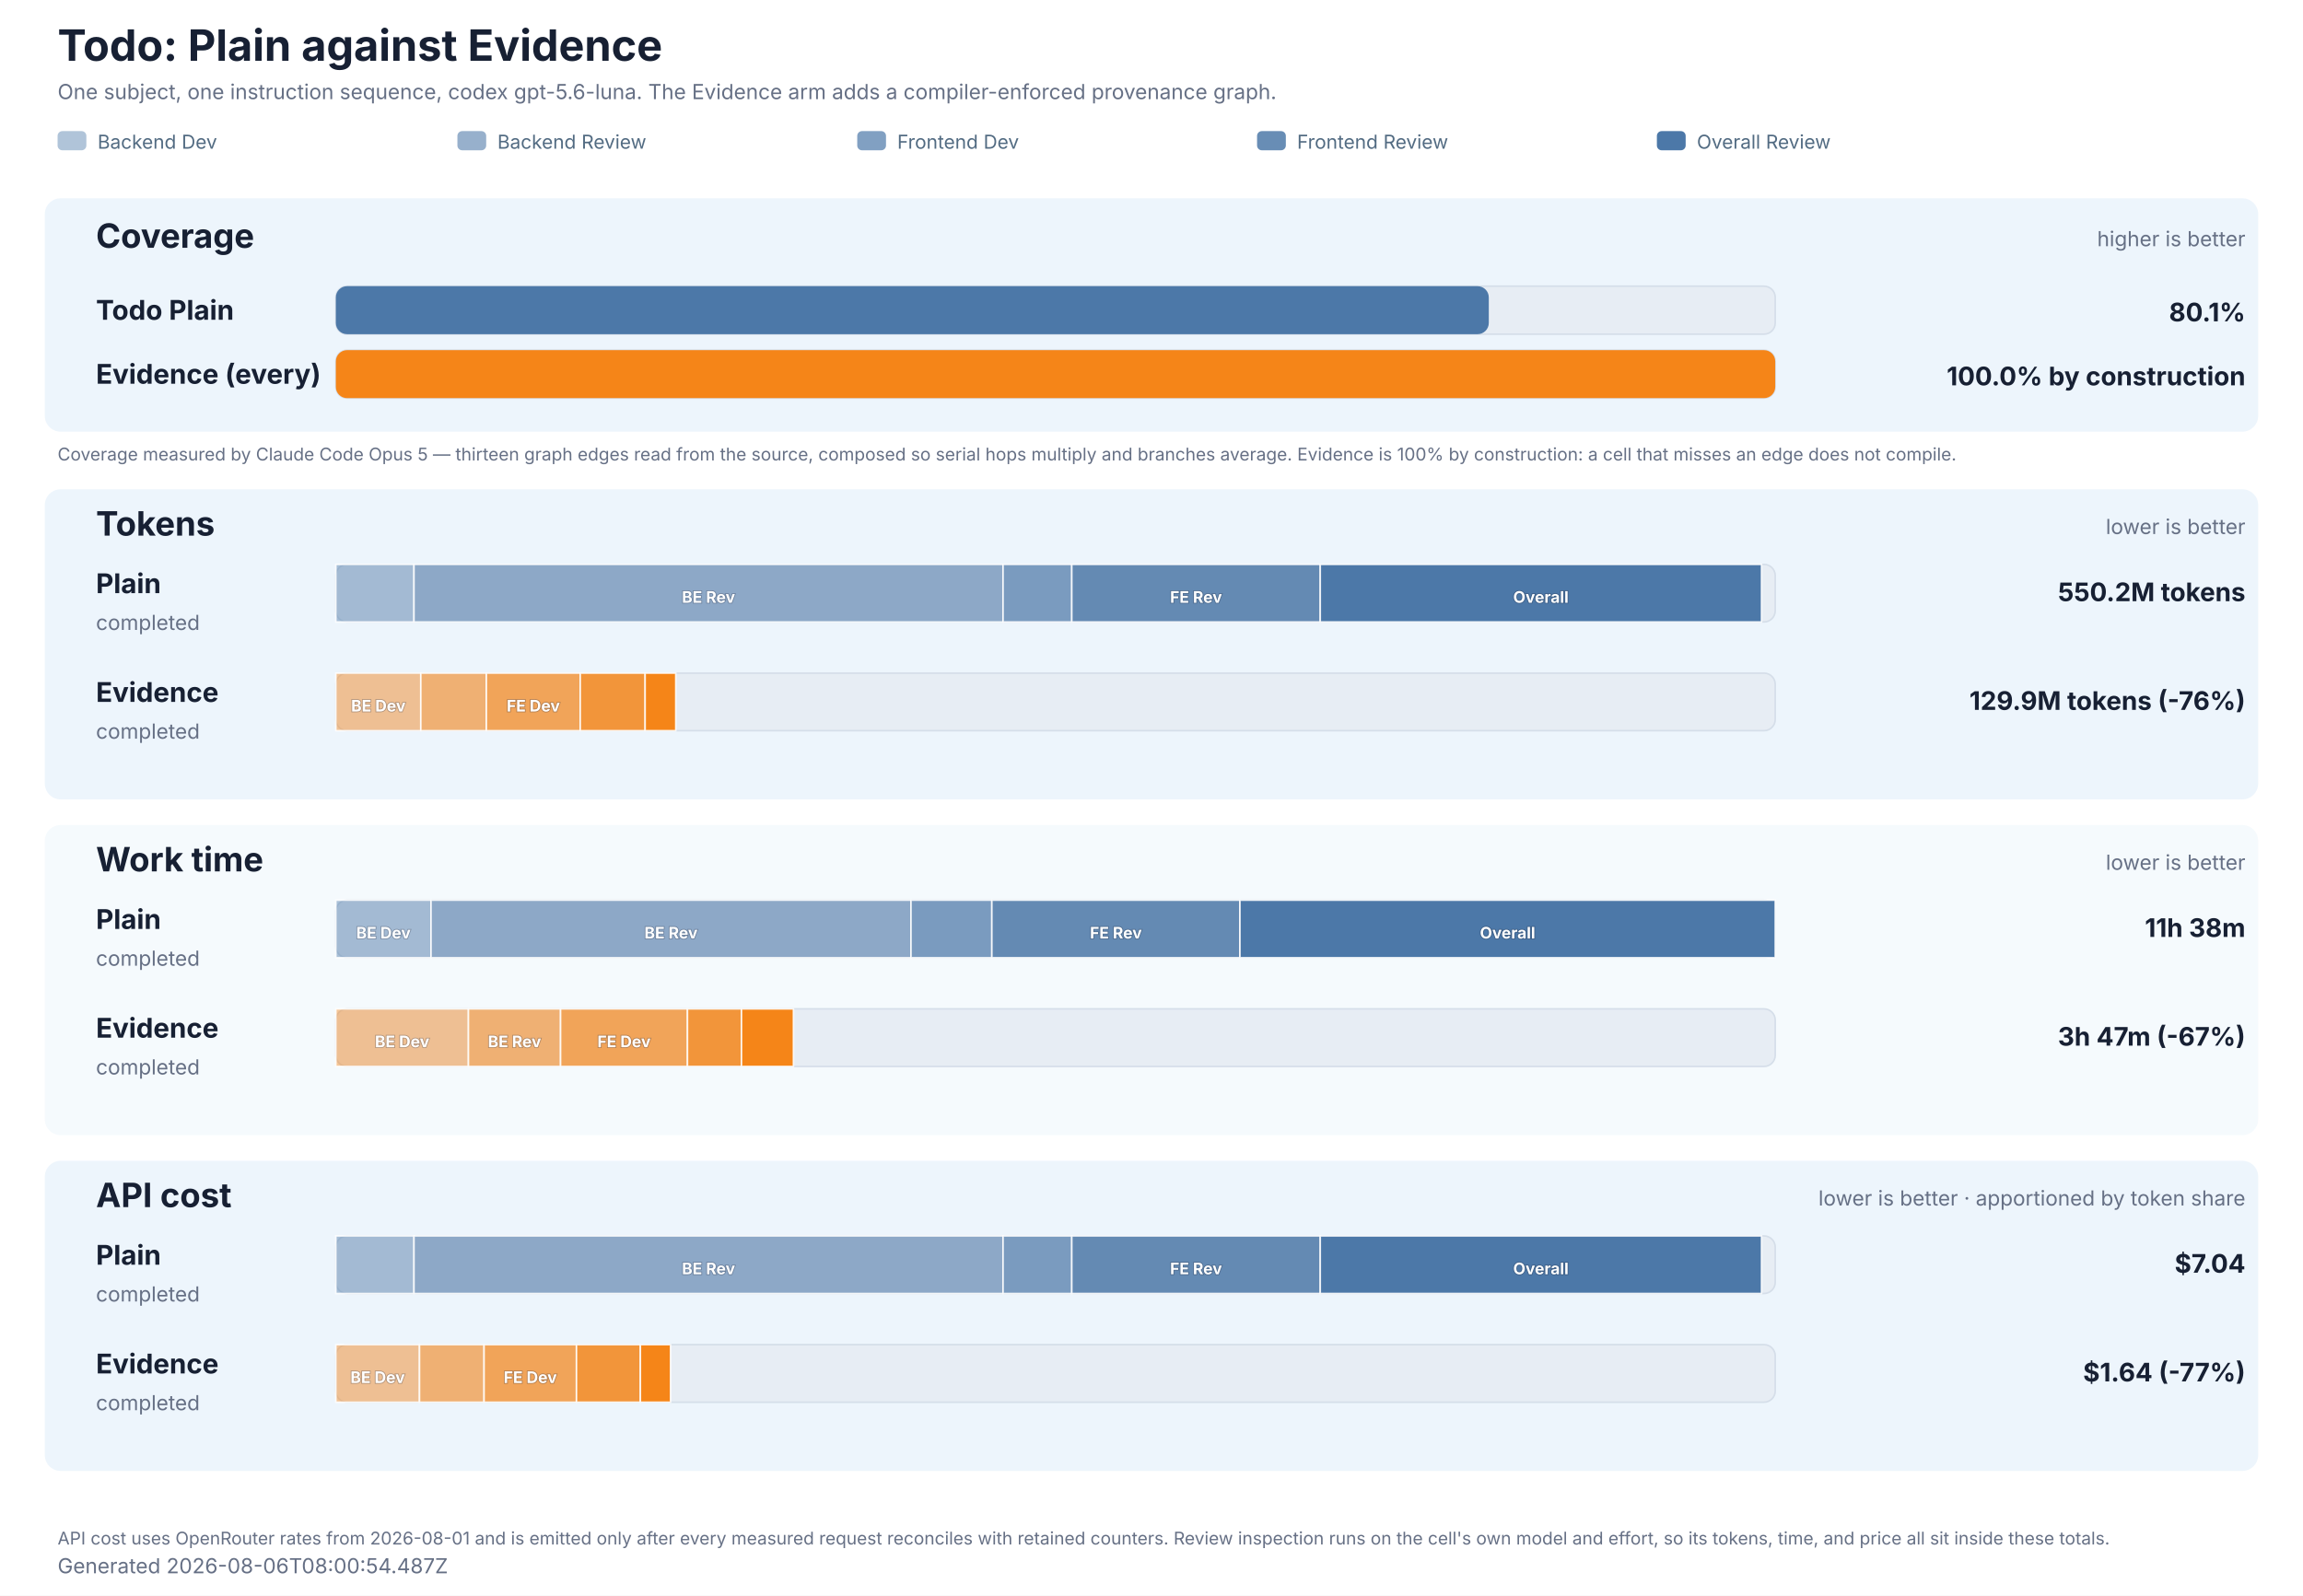
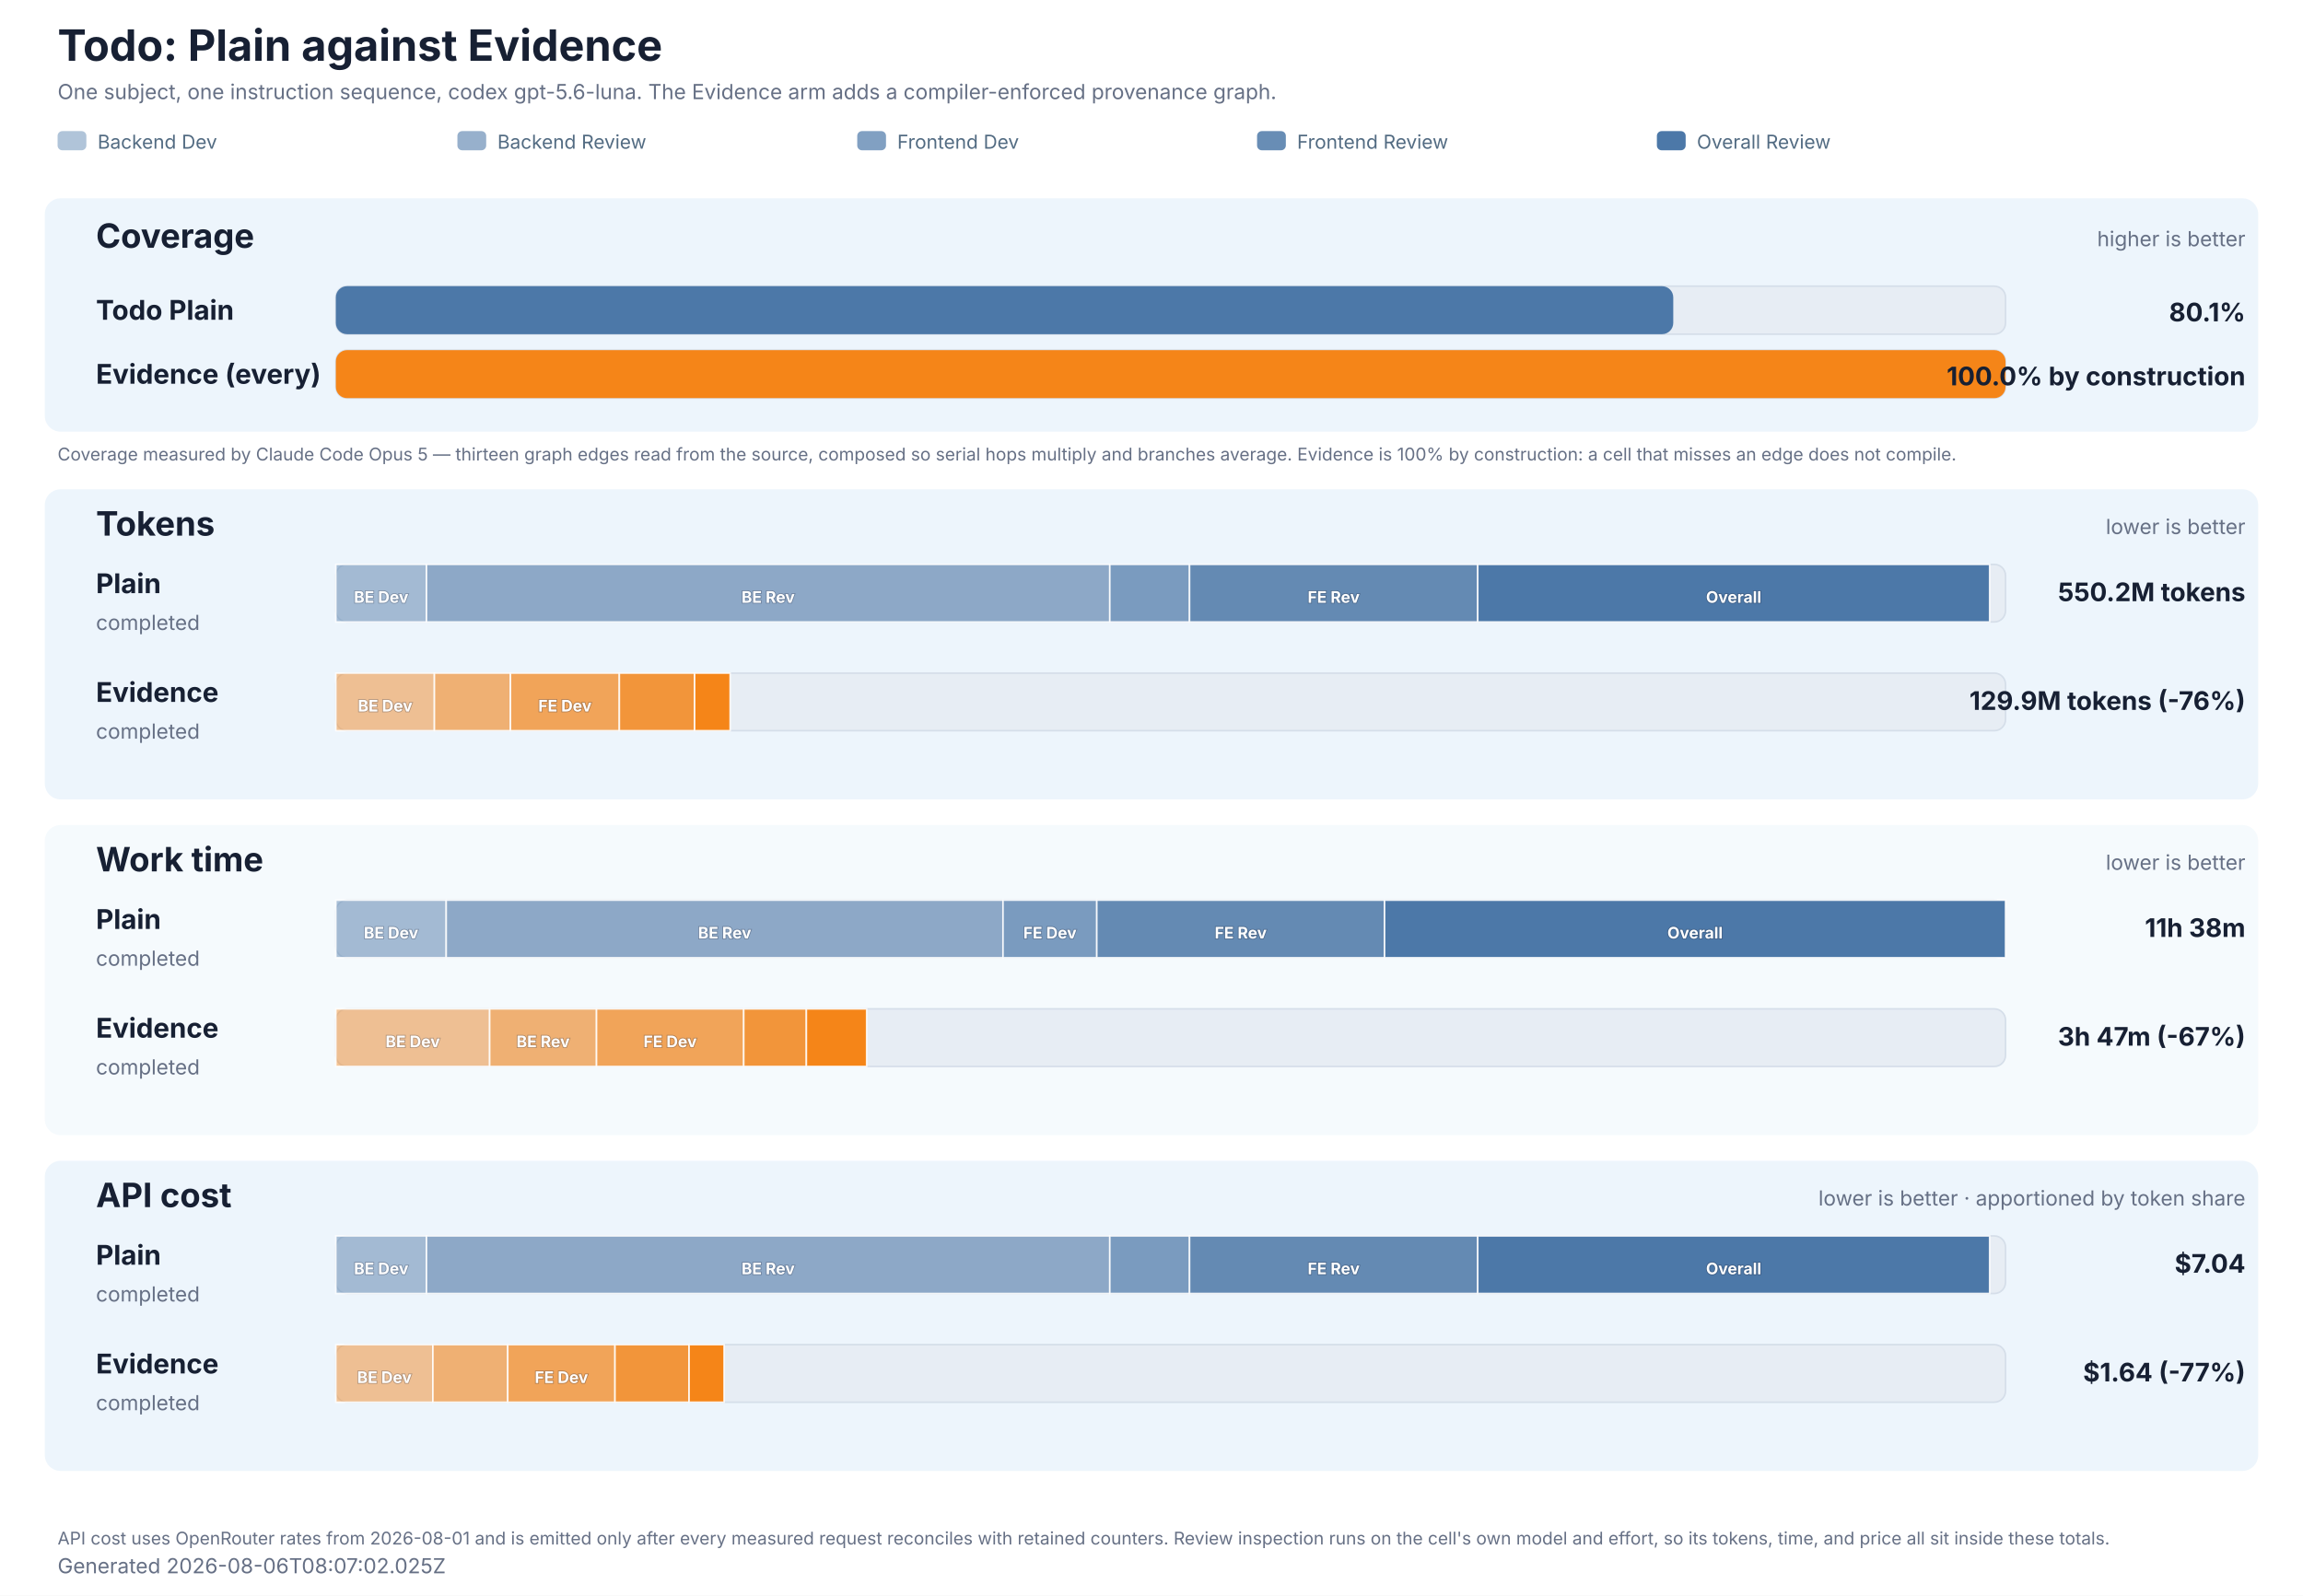
<svg xmlns="http://www.w3.org/2000/svg" role="img" aria-labelledby="title description" viewBox="0 0 1440 998" width="1440" height="998">
  <style>
  text { font-family: Inter, ui-sans-serif, system-ui, -apple-system, BlinkMacSystemFont, 'Segoe UI', sans-serif; fill: #172033; }
  .title { font-size: 27px; font-weight: 700; }
  .subtitle, .generated, .group-meta, .row-status { font-size: 13px; fill: #667085; }
  .group { fill: #e8f2fb; }
  .group-title { font-size: 21px; font-weight: 700; }
  .row-label { font-size: 17px; font-weight: 700; }
  .value { font-size: 16px; font-weight: 700; }
  .cost-value { font-size: 13px; font-weight: 600; fill: #526b82; }
  .legend { font-size: 12px; fill: #526b82; }
  .segment-label { font-size: 10px; font-weight: 700; fill: #ffffff; paint-order: stroke; stroke: #172033; stroke-opacity: 0.28; stroke-width: 1px; }
  .phase-segment { stroke: #ffffff; stroke-opacity: 0.86; stroke-width: 1px; }
  .track { fill: #e7edf4; stroke: #d5dee9; stroke-width: 1px; }
  .empty { font-size: 15px; fill: #667085; }
  .table-title { font-size: 15px; font-weight: 600; }
  .table-header { font-size: 11px; font-weight: 600; fill: #667085; }
  .table-cell { font-size: 12px; fill: #334155; }
  .table-rule { stroke: #dbe4ee; stroke-width: 1px; }
  .table-note { font-size: 11px; fill: #667085; }
</style>
  <rect width="1440" height="998" fill="#ffffff" />
  <text x="36" y="38" class="title">Todo: Plain against Evidence</text>
  <text x="36" y="62" class="subtitle">One subject, one instruction sequence, codex gpt-5.6-luna. The Evidence arm adds a compiler-enforced provenance graph.</text>
  <rect x="36" y="82" width="18" height="12" rx="3" fill="#4c78a8" fill-opacity="0.44" />
  <text x="61" y="93" class="legend">Backend Dev</text>
  <rect x="286" y="82" width="18" height="12" rx="3" fill="#4c78a8" fill-opacity="0.58" />
  <text x="311" y="93" class="legend">Backend Review</text>
  <rect x="536" y="82" width="18" height="12" rx="3" fill="#4c78a8" fill-opacity="0.7" />
  <text x="561" y="93" class="legend">Frontend Dev</text>
  <rect x="786" y="82" width="18" height="12" rx="3" fill="#4c78a8" fill-opacity="0.84" />
  <text x="811" y="93" class="legend">Frontend Review</text>
  <rect x="1036" y="82" width="18" height="12" rx="3" fill="#4c78a8" fill-opacity="1" />
  <text x="1061" y="93" class="legend">Overall Review</text>
  <rect x="28" y="124" width="1384" height="146" rx="10" class="group" fill-opacity="0.78" />
  <text x="60" y="155" class="group-title">Coverage</text>
  <text x="1404" y="154" text-anchor="end" class="group-meta">higher is better</text>
  <text x="60" y="200" class="row-label" fill="#4c78a8">Todo Plain</text>
-   <rect x="210" y="179" width="900" height="30" rx="7" class="track" />
-   <rect x="210" y="179" width="720.90" height="30" rx="7" fill="#4c78a8" data-coverage="80.1" />
+   <rect x="210" y="179" width="1044" height="30" rx="7" class="track" />
+   <rect x="210" y="179" width="836.24" height="30" rx="7" fill="#4c78a8" data-coverage="80.1" />
  <text x="1404" y="201" text-anchor="end" class="value">80.1%</text>
  <text x="60" y="240" class="row-label" fill="#f58518">Evidence (every)</text>
-   <rect x="210" y="219" width="900" height="30" rx="7" class="track" />
-   <rect x="210" y="219" width="900.00" height="30" rx="7" fill="#f58518" data-coverage="100" />
+   <rect x="210" y="219" width="1044" height="30" rx="7" class="track" />
+   <rect x="210" y="219" width="1044.00" height="30" rx="7" fill="#f58518" data-coverage="100" />
  <text x="1404" y="241" text-anchor="end" class="value">100.0% by construction</text>
  <text x="36" y="288" class="table-note">Coverage measured by Claude Code Opus 5 — thirteen graph edges read from the source, composed so serial hops multiply and branches average. Evidence is 100% by construction: a cell that misses an edge does not compile.</text>
  <rect x="28" y="306" width="1384" height="194" rx="10" class="group" fill-opacity="0.78" />
  <text x="60" y="335" class="group-title">Tokens</text>
  <text x="1404" y="334" text-anchor="end" class="group-meta">lower is better</text>
  <text x="60" y="371" class="row-label" fill="#4c78a8">Plain</text>
  <text x="60" y="394" class="row-status">completed</text>
-   <rect x="210" y="353" width="900" height="36" rx="7" class="track" />
-   <rect x="210.00" y="353" width="48.86" height="36" fill="#4c78a8" fill-opacity="0.44" class="phase-segment" data-phase="backend-development" />
-   <rect x="258.86" y="353" width="368.31" height="36" fill="#4c78a8" fill-opacity="0.58" class="phase-segment" data-phase="backend-review" />
-   <text x="443.02" y="377" text-anchor="middle" class="segment-label">BE Rev</text>
-   <rect x="627.18" y="353" width="42.99" height="36" fill="#4c78a8" fill-opacity="0.7" class="phase-segment" data-phase="frontend-development" />
-   <rect x="670.16" y="353" width="155.37" height="36" fill="#4c78a8" fill-opacity="0.84" class="phase-segment" data-phase="frontend-review" />
-   <text x="747.85" y="377" text-anchor="middle" class="segment-label">FE Rev</text>
-   <rect x="825.53" y="353" width="275.89" height="36" fill="#4c78a8" fill-opacity="1" class="phase-segment" data-phase="overall-review" />
-   <text x="963.47" y="377" text-anchor="middle" class="segment-label">Overall</text>
+   <rect x="210" y="353" width="1044" height="36" rx="7" class="track" />
+   <rect x="210.00" y="353" width="56.68" height="36" fill="#4c78a8" fill-opacity="0.44" class="phase-segment" data-phase="backend-development" />
+   <text x="238.34" y="377" text-anchor="middle" class="segment-label">BE Dev</text>
+   <rect x="266.68" y="353" width="427.24" height="36" fill="#4c78a8" fill-opacity="0.58" class="phase-segment" data-phase="backend-review" />
+   <text x="480.30" y="377" text-anchor="middle" class="segment-label">BE Rev</text>
+   <rect x="693.93" y="353" width="49.86" height="36" fill="#4c78a8" fill-opacity="0.7" class="phase-segment" data-phase="frontend-development" />
+   <rect x="743.79" y="353" width="180.22" height="36" fill="#4c78a8" fill-opacity="0.84" class="phase-segment" data-phase="frontend-review" />
+   <text x="833.90" y="377" text-anchor="middle" class="segment-label">FE Rev</text>
+   <rect x="924.01" y="353" width="320.03" height="36" fill="#4c78a8" fill-opacity="1" class="phase-segment" data-phase="overall-review" />
+   <text x="1084.03" y="377" text-anchor="middle" class="segment-label">Overall</text>
  <text x="1404" y="376" text-anchor="end" class="value">550.2M tokens</text>
  <text x="60" y="439" class="row-label" fill="#f58518">Evidence</text>
  <text x="60" y="462" class="row-status">completed</text>
-   <rect x="210" y="421" width="900" height="36" rx="7" class="track" />
-   <rect x="210.00" y="421" width="53.12" height="36" fill="#f58518" fill-opacity="0.44" class="phase-segment" data-phase="backend-development" />
-   <text x="236.56" y="445" text-anchor="middle" class="segment-label">BE Dev</text>
-   <rect x="263.12" y="421" width="41.00" height="36" fill="#f58518" fill-opacity="0.58" class="phase-segment" data-phase="backend-review" />
-   <rect x="304.12" y="421" width="58.68" height="36" fill="#f58518" fill-opacity="0.7" class="phase-segment" data-phase="frontend-development" />
-   <text x="333.47" y="445" text-anchor="middle" class="segment-label">FE Dev</text>
-   <rect x="362.81" y="421" width="40.58" height="36" fill="#f58518" fill-opacity="0.84" class="phase-segment" data-phase="frontend-review" />
-   <rect x="403.39" y="421" width="19.14" height="36" fill="#f58518" fill-opacity="1" class="phase-segment" data-phase="overall-review" />
+   <rect x="210" y="421" width="1044" height="36" rx="7" class="track" />
+   <rect x="210.00" y="421" width="61.62" height="36" fill="#f58518" fill-opacity="0.44" class="phase-segment" data-phase="backend-development" />
+   <text x="240.81" y="445" text-anchor="middle" class="segment-label">BE Dev</text>
+   <rect x="271.62" y="421" width="47.57" height="36" fill="#f58518" fill-opacity="0.58" class="phase-segment" data-phase="backend-review" />
+   <rect x="319.18" y="421" width="68.07" height="36" fill="#f58518" fill-opacity="0.7" class="phase-segment" data-phase="frontend-development" />
+   <text x="353.22" y="445" text-anchor="middle" class="segment-label">FE Dev</text>
+   <rect x="387.26" y="421" width="47.08" height="36" fill="#f58518" fill-opacity="0.84" class="phase-segment" data-phase="frontend-review" />
+   <rect x="434.34" y="421" width="22.20" height="36" fill="#f58518" fill-opacity="1" class="phase-segment" data-phase="overall-review" />
  <text x="1404" y="444" text-anchor="end" class="value">129.9M tokens (-76%)</text>
  <rect x="28" y="516" width="1384" height="194" rx="10" class="group" fill-opacity="0.42" />
  <text x="60" y="545" class="group-title">Work time</text>
  <text x="1404" y="544" text-anchor="end" class="group-meta">lower is better</text>
  <text x="60" y="581" class="row-label" fill="#4c78a8">Plain</text>
  <text x="60" y="604" class="row-status">completed</text>
-   <rect x="210" y="563" width="900" height="36" rx="7" class="track" />
-   <rect x="210.00" y="563" width="59.50" height="36" fill="#4c78a8" fill-opacity="0.44" class="phase-segment" data-phase="backend-development" />
-   <text x="239.75" y="587" text-anchor="middle" class="segment-label">BE Dev</text>
-   <rect x="269.50" y="563" width="300.13" height="36" fill="#4c78a8" fill-opacity="0.58" class="phase-segment" data-phase="backend-review" />
-   <text x="419.56" y="587" text-anchor="middle" class="segment-label">BE Rev</text>
-   <rect x="569.62" y="563" width="50.55" height="36" fill="#4c78a8" fill-opacity="0.7" class="phase-segment" data-phase="frontend-development" />
-   <rect x="620.18" y="563" width="155.12" height="36" fill="#4c78a8" fill-opacity="0.84" class="phase-segment" data-phase="frontend-review" />
-   <text x="697.74" y="587" text-anchor="middle" class="segment-label">FE Rev</text>
-   <rect x="775.30" y="563" width="334.70" height="36" fill="#4c78a8" fill-opacity="1" class="phase-segment" data-phase="overall-review" />
-   <text x="942.65" y="587" text-anchor="middle" class="segment-label">Overall</text>
+   <rect x="210" y="563" width="1044" height="36" rx="7" class="track" />
+   <rect x="210.00" y="563" width="69.01" height="36" fill="#4c78a8" fill-opacity="0.44" class="phase-segment" data-phase="backend-development" />
+   <text x="244.51" y="587" text-anchor="middle" class="segment-label">BE Dev</text>
+   <rect x="279.01" y="563" width="348.15" height="36" fill="#4c78a8" fill-opacity="0.58" class="phase-segment" data-phase="backend-review" />
+   <text x="453.09" y="587" text-anchor="middle" class="segment-label">BE Rev</text>
+   <rect x="627.16" y="563" width="58.64" height="36" fill="#4c78a8" fill-opacity="0.7" class="phase-segment" data-phase="frontend-development" />
+   <text x="656.48" y="587" text-anchor="middle" class="segment-label">FE Dev</text>
+   <rect x="685.80" y="563" width="179.94" height="36" fill="#4c78a8" fill-opacity="0.84" class="phase-segment" data-phase="frontend-review" />
+   <text x="775.77" y="587" text-anchor="middle" class="segment-label">FE Rev</text>
+   <rect x="865.75" y="563" width="388.25" height="36" fill="#4c78a8" fill-opacity="1" class="phase-segment" data-phase="overall-review" />
+   <text x="1059.87" y="587" text-anchor="middle" class="segment-label">Overall</text>
  <text x="1404" y="586" text-anchor="end" class="value">11h 38m</text>
  <text x="60" y="649" class="row-label" fill="#f58518">Evidence</text>
  <text x="60" y="672" class="row-status">completed</text>
-   <rect x="210" y="631" width="900" height="36" rx="7" class="track" />
-   <rect x="210.00" y="631" width="82.90" height="36" fill="#f58518" fill-opacity="0.44" class="phase-segment" data-phase="backend-development" />
-   <text x="251.45" y="655" text-anchor="middle" class="segment-label">BE Dev</text>
-   <rect x="292.90" y="631" width="57.60" height="36" fill="#f58518" fill-opacity="0.58" class="phase-segment" data-phase="backend-review" />
-   <text x="321.70" y="655" text-anchor="middle" class="segment-label">BE Rev</text>
-   <rect x="350.51" y="631" width="79.36" height="36" fill="#f58518" fill-opacity="0.7" class="phase-segment" data-phase="frontend-development" />
-   <text x="390.18" y="655" text-anchor="middle" class="segment-label">FE Dev</text>
-   <rect x="429.86" y="631" width="33.77" height="36" fill="#f58518" fill-opacity="0.84" class="phase-segment" data-phase="frontend-review" />
-   <rect x="463.63" y="631" width="32.48" height="36" fill="#f58518" fill-opacity="1" class="phase-segment" data-phase="overall-review" />
+   <rect x="210" y="631" width="1044" height="36" rx="7" class="track" />
+   <rect x="210.00" y="631" width="96.17" height="36" fill="#f58518" fill-opacity="0.44" class="phase-segment" data-phase="backend-development" />
+   <text x="258.08" y="655" text-anchor="middle" class="segment-label">BE Dev</text>
+   <rect x="306.17" y="631" width="66.82" height="36" fill="#f58518" fill-opacity="0.58" class="phase-segment" data-phase="backend-review" />
+   <text x="339.58" y="655" text-anchor="middle" class="segment-label">BE Rev</text>
+   <rect x="372.99" y="631" width="92.05" height="36" fill="#f58518" fill-opacity="0.7" class="phase-segment" data-phase="frontend-development" />
+   <text x="419.01" y="655" text-anchor="middle" class="segment-label">FE Dev</text>
+   <rect x="465.04" y="631" width="39.17" height="36" fill="#f58518" fill-opacity="0.84" class="phase-segment" data-phase="frontend-review" />
+   <rect x="504.21" y="631" width="37.67" height="36" fill="#f58518" fill-opacity="1" class="phase-segment" data-phase="overall-review" />
  <text x="1404" y="654" text-anchor="end" class="value">3h 47m (-67%)</text>
  <rect x="28" y="726" width="1384" height="194" rx="10" class="group" fill-opacity="0.78" />
  <text x="60" y="755" class="group-title">API cost</text>
  <text x="1404" y="754" text-anchor="end" class="group-meta">lower is better · apportioned by token share</text>
  <text x="60" y="791" class="row-label" fill="#4c78a8">Plain</text>
  <text x="60" y="814" class="row-status">completed</text>
-   <rect x="210" y="773" width="900" height="36" rx="7" class="track" />
-   <rect x="210.00" y="773" width="48.86" height="36" fill="#4c78a8" fill-opacity="0.44" class="phase-segment" data-phase="backend-development" />
-   <rect x="258.86" y="773" width="368.31" height="36" fill="#4c78a8" fill-opacity="0.58" class="phase-segment" data-phase="backend-review" />
-   <text x="443.02" y="797" text-anchor="middle" class="segment-label">BE Rev</text>
-   <rect x="627.18" y="773" width="42.99" height="36" fill="#4c78a8" fill-opacity="0.7" class="phase-segment" data-phase="frontend-development" />
-   <rect x="670.16" y="773" width="155.37" height="36" fill="#4c78a8" fill-opacity="0.84" class="phase-segment" data-phase="frontend-review" />
-   <text x="747.85" y="797" text-anchor="middle" class="segment-label">FE Rev</text>
-   <rect x="825.53" y="773" width="275.89" height="36" fill="#4c78a8" fill-opacity="1" class="phase-segment" data-phase="overall-review" />
-   <text x="963.47" y="797" text-anchor="middle" class="segment-label">Overall</text>
+   <rect x="210" y="773" width="1044" height="36" rx="7" class="track" />
+   <rect x="210.00" y="773" width="56.68" height="36" fill="#4c78a8" fill-opacity="0.44" class="phase-segment" data-phase="backend-development" />
+   <text x="238.34" y="797" text-anchor="middle" class="segment-label">BE Dev</text>
+   <rect x="266.68" y="773" width="427.24" height="36" fill="#4c78a8" fill-opacity="0.58" class="phase-segment" data-phase="backend-review" />
+   <text x="480.30" y="797" text-anchor="middle" class="segment-label">BE Rev</text>
+   <rect x="693.93" y="773" width="49.86" height="36" fill="#4c78a8" fill-opacity="0.7" class="phase-segment" data-phase="frontend-development" />
+   <rect x="743.79" y="773" width="180.22" height="36" fill="#4c78a8" fill-opacity="0.84" class="phase-segment" data-phase="frontend-review" />
+   <text x="833.90" y="797" text-anchor="middle" class="segment-label">FE Rev</text>
+   <rect x="924.01" y="773" width="320.03" height="36" fill="#4c78a8" fill-opacity="1" class="phase-segment" data-phase="overall-review" />
+   <text x="1084.03" y="797" text-anchor="middle" class="segment-label">Overall</text>
  <text x="1404" y="796" text-anchor="end" class="value">$7.04</text>
  <text x="60" y="859" class="row-label" fill="#f58518">Evidence</text>
  <text x="60" y="882" class="row-status">completed</text>
-   <rect x="210" y="841" width="900" height="36" rx="7" class="track" />
-   <rect x="210.00" y="841" width="52.30" height="36" fill="#f58518" fill-opacity="0.44" class="phase-segment" data-phase="backend-development" />
-   <text x="236.15" y="865" text-anchor="middle" class="segment-label">BE Dev</text>
-   <rect x="262.30" y="841" width="40.37" height="36" fill="#f58518" fill-opacity="0.58" class="phase-segment" data-phase="backend-review" />
-   <rect x="302.68" y="841" width="57.78" height="36" fill="#f58518" fill-opacity="0.7" class="phase-segment" data-phase="frontend-development" />
-   <text x="331.57" y="865" text-anchor="middle" class="segment-label">FE Dev</text>
-   <rect x="360.46" y="841" width="39.96" height="36" fill="#f58518" fill-opacity="0.84" class="phase-segment" data-phase="frontend-review" />
-   <rect x="400.42" y="841" width="18.84" height="36" fill="#f58518" fill-opacity="1" class="phase-segment" data-phase="overall-review" />
+   <rect x="210" y="841" width="1044" height="36" rx="7" class="track" />
+   <rect x="210.00" y="841" width="60.67" height="36" fill="#f58518" fill-opacity="0.44" class="phase-segment" data-phase="backend-development" />
+   <text x="240.34" y="865" text-anchor="middle" class="segment-label">BE Dev</text>
+   <rect x="270.67" y="841" width="46.83" height="36" fill="#f58518" fill-opacity="0.58" class="phase-segment" data-phase="backend-review" />
+   <rect x="317.50" y="841" width="67.03" height="36" fill="#f58518" fill-opacity="0.7" class="phase-segment" data-phase="frontend-development" />
+   <text x="351.02" y="865" text-anchor="middle" class="segment-label">FE Dev</text>
+   <rect x="384.53" y="841" width="46.35" height="36" fill="#f58518" fill-opacity="0.84" class="phase-segment" data-phase="frontend-review" />
+   <rect x="430.88" y="841" width="21.86" height="36" fill="#f58518" fill-opacity="1" class="phase-segment" data-phase="overall-review" />
  <text x="1404" y="864" text-anchor="end" class="value">$1.64 (-77%)</text>
  <text x="36" y="966" class="table-note">API cost uses OpenRouter rates from 2026-08-01 and is emitted only after every measured request reconciles with retained counters. Review inspection runs on the cell's own model and effort, so its tokens, time, and price all sit inside these totals.</text>
-   <text x="36" y="984" class="generated">Generated 2026-08-06T08:00:54.487Z</text>
+   <text x="36" y="984" class="generated">Generated 2026-08-06T08:07:02.025Z</text>
</svg>
